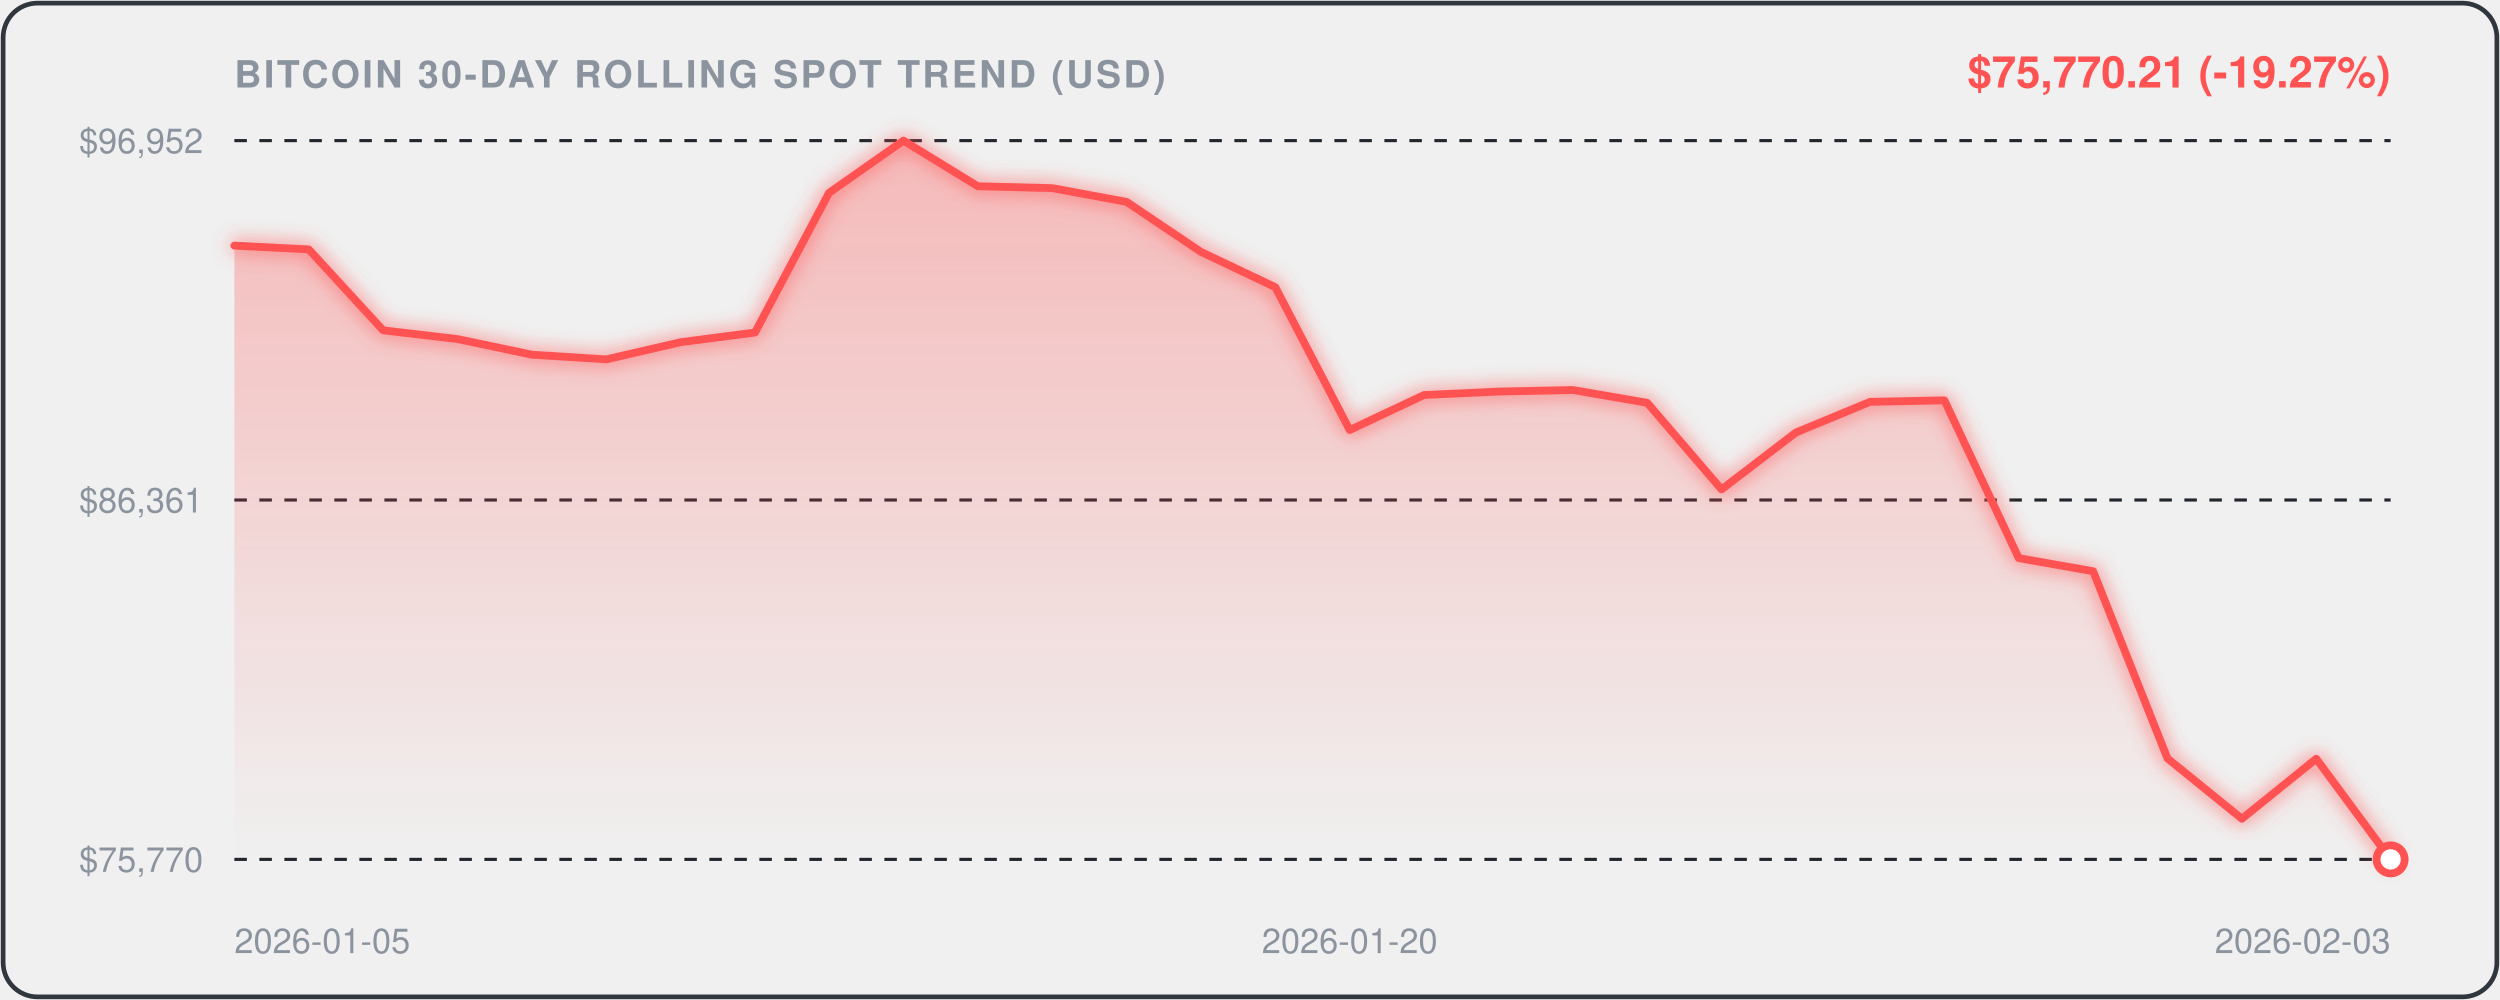
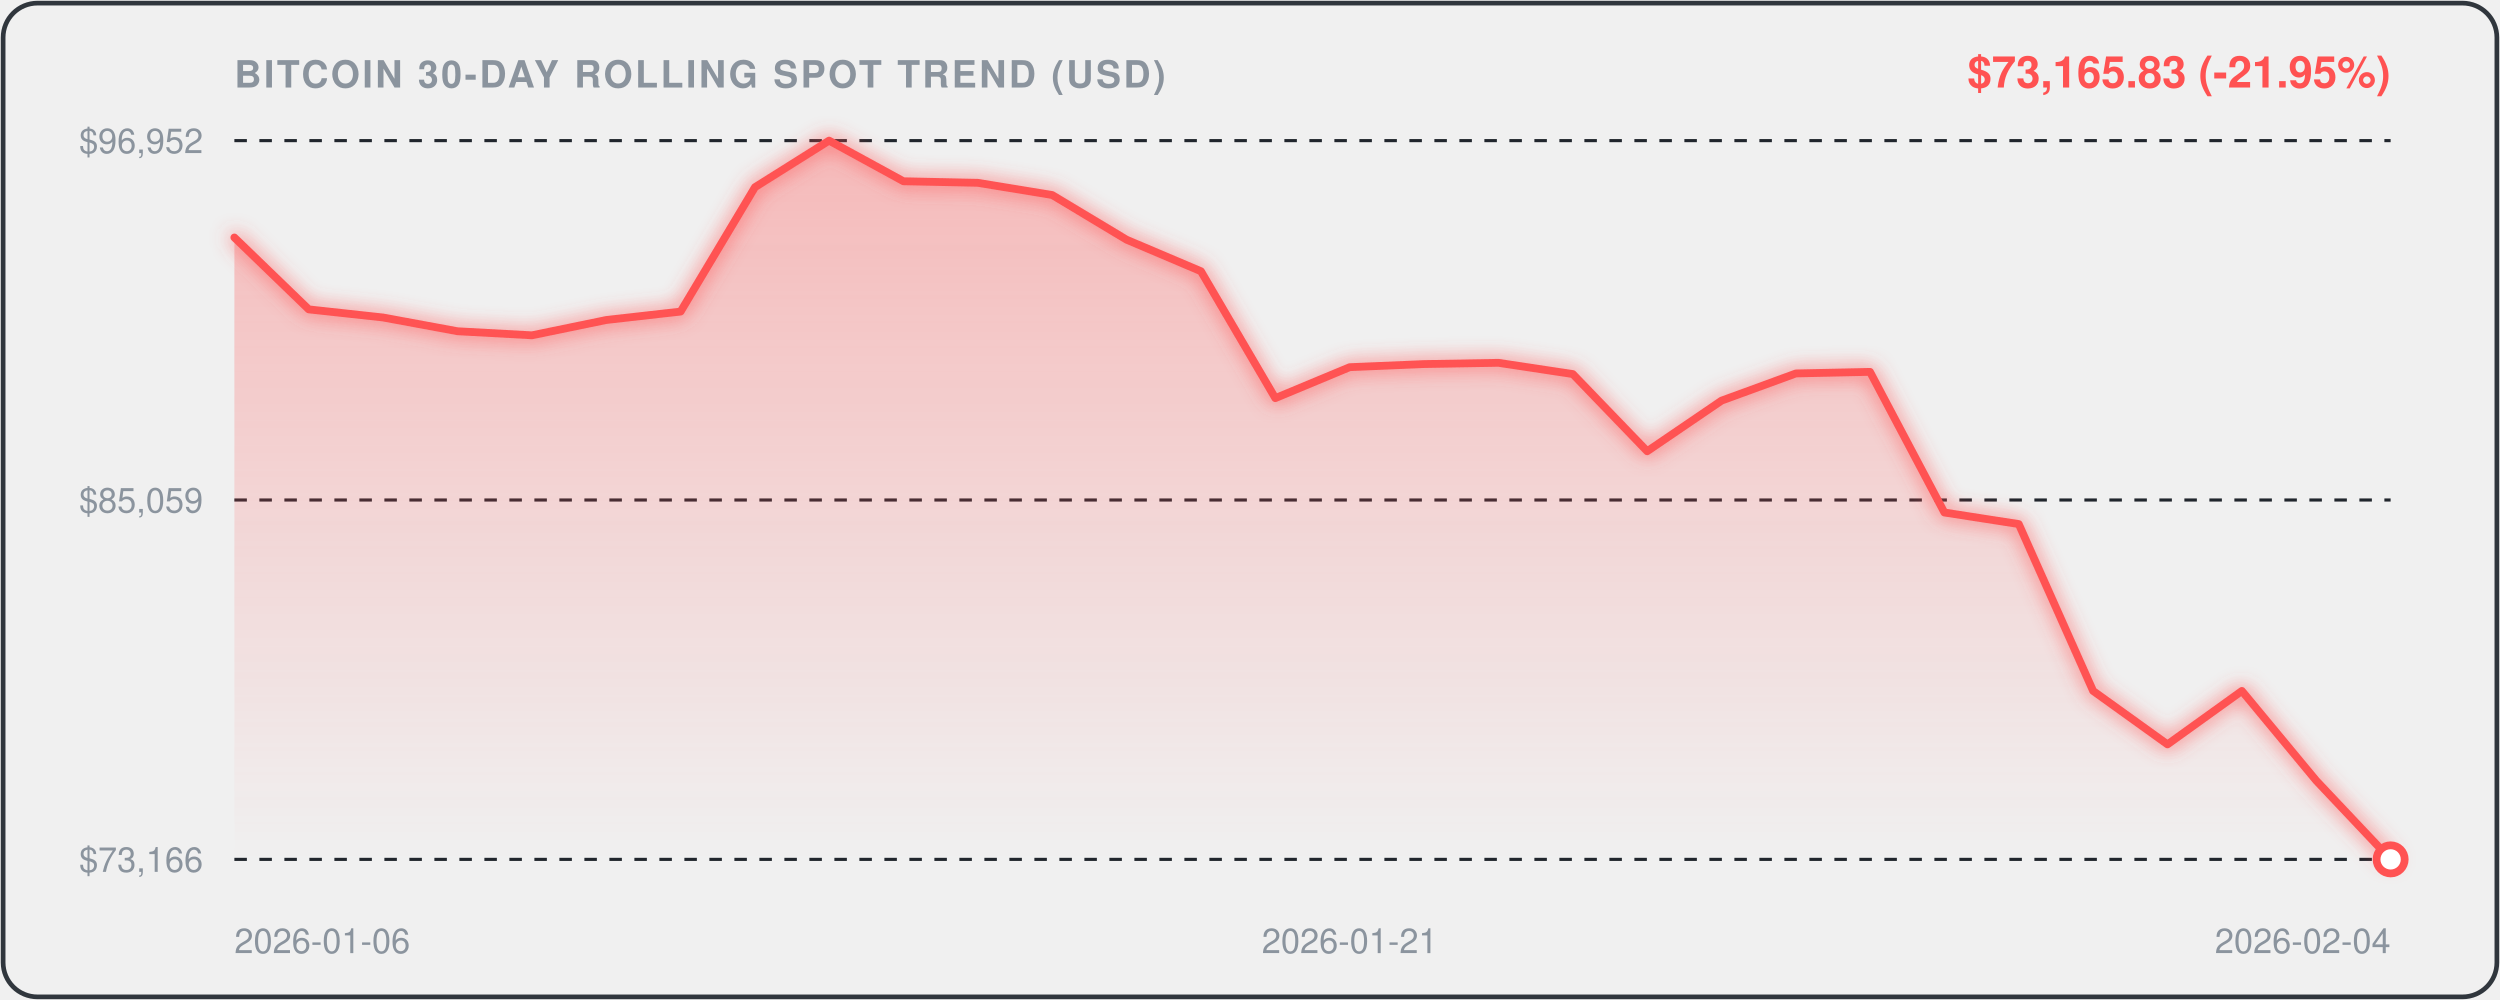
<svg xmlns="http://www.w3.org/2000/svg" viewBox="0 0 800 320" width="100%" height="100%" style="background:#0d1117;border-radius:12px;font-family:-apple-system,BlinkMacSystemFont,'Segoe UI',Helvetica,Arial,sans-serif;">
  <defs>
    <linearGradient id="areaGrad" x1="0" y1="0" x2="0" y2="1">
      <stop offset="0%" stop-color="rgba(255, 82, 82, 0.35)" />
      <stop offset="100%" stop-color="rgba(255, 82, 82, 0.0)" />
    </linearGradient>
    <filter id="glow" x="-20%" y="-20%" width="140%" height="140%">
      <feGaussianBlur stdDeviation="3" result="blur" />
      <feComposite in="SourceGraphic" in2="blur" operator="over" />
    </filter>
  </defs>
  <rect x="1" y="1" width="798" height="318" rx="11" fill="none" stroke="#30363d" stroke-width="1.5" />
  <text x="75" y="28" fill="#8b949e" font-size="12" font-weight="600" letter-spacing="0.8">BITCOIN 30-DAY ROLLING SPOT TREND (USD)</text>
-   <text x="765" y="28" text-anchor="end" fill="#FF5252" font-size="14" font-weight="700">$75,770.21 (-19.27%)</text>
+   <text x="765" y="28" text-anchor="end" fill="#FF5252" font-size="14" font-weight="700">$73,165.83 (-21.95%)</text>
  <line x1="75" y1="45" x2="765" y2="45" stroke="#21262d" stroke-width="1" stroke-dasharray="4,4" />
  <text x="65" y="49" text-anchor="end" fill="#8b949e" font-size="11">$96,952</text>
  <line x1="75" y1="160.0" x2="765" y2="160.0" stroke="#21262d" stroke-width="1" stroke-dasharray="4,4" />
-   <text x="65" y="164.0" text-anchor="end" fill="#8b949e" font-size="11">$86,361</text>
+   <text x="65" y="164.0" text-anchor="end" fill="#8b949e" font-size="11">$85,059</text>
  <line x1="75" y1="275" x2="765" y2="275" stroke="#21262d" stroke-width="1" stroke-dasharray="4,4" />
-   <text x="65" y="279" text-anchor="end" fill="#8b949e" font-size="11">$75,770</text>
-   <path d="M 75.0,78.6 L 98.8,79.8 L 122.6,105.7 L 146.4,108.5 L 170.2,113.5 L 194.0,115.0 L 217.8,109.5 L 241.6,106.4 L 265.3,61.7 L 289.1,45.0 L 312.9,59.6 L 336.7,60.2 L 360.5,64.6 L 384.3,80.6 L 408.1,91.9 L 431.9,137.6 L 455.7,126.4 L 479.5,125.3 L 503.3,124.8 L 527.1,128.9 L 550.9,156.6 L 574.7,138.4 L 598.4,128.6 L 622.2,128.1 L 646.0,178.6 L 669.8,182.8 L 693.6,242.7 L 717.4,262.0 L 741.2,242.8 L 765.0,275.0 L 765.0,275.0 L 75.0,275.0 Z" fill="url(#areaGrad)" />
-   <path d="M 75.0,78.6 L 98.8,79.8 L 122.6,105.7 L 146.4,108.5 L 170.2,113.5 L 194.0,115.0 L 217.8,109.5 L 241.6,106.4 L 265.3,61.7 L 289.1,45.0 L 312.9,59.6 L 336.7,60.2 L 360.5,64.6 L 384.3,80.6 L 408.1,91.9 L 431.9,137.6 L 455.7,126.4 L 479.5,125.3 L 503.3,124.8 L 527.1,128.9 L 550.9,156.6 L 574.7,138.4 L 598.4,128.6 L 622.2,128.1 L 646.0,178.6 L 669.8,182.8 L 693.6,242.7 L 717.4,262.0 L 741.2,242.8 L 765.0,275.0" fill="none" stroke="#FF5252" stroke-width="2.5" stroke-linecap="round" stroke-linejoin="round" filter="url(#glow)" />
+   <text x="65" y="279" text-anchor="end" fill="#8b949e" font-size="11">$73,166</text>
+   <path d="M 75.0,76.0 L 98.8,99.0 L 122.6,101.6 L 146.4,106.0 L 170.2,107.3 L 194.0,102.4 L 217.8,99.7 L 241.6,59.9 L 265.3,45.0 L 289.1,58.0 L 312.9,58.5 L 336.7,62.4 L 360.5,76.7 L 384.3,86.8 L 408.1,127.4 L 431.9,117.5 L 455.7,116.5 L 479.5,116.1 L 503.3,119.7 L 527.1,144.4 L 550.9,128.2 L 574.7,119.5 L 598.4,119.0 L 622.2,164.0 L 646.0,167.7 L 669.8,221.1 L 693.6,238.2 L 717.4,221.1 L 741.2,249.8 L 765.0,275.0 L 765.0,275.0 L 75.0,275.0 Z" fill="url(#areaGrad)" />
+   <path d="M 75.0,76.0 L 98.8,99.0 L 122.6,101.6 L 146.4,106.0 L 170.2,107.3 L 194.0,102.4 L 217.8,99.7 L 241.6,59.9 L 265.3,45.0 L 289.1,58.0 L 312.9,58.5 L 336.7,62.4 L 360.5,76.7 L 384.3,86.8 L 408.1,127.4 L 431.9,117.5 L 455.7,116.5 L 479.5,116.1 L 503.3,119.7 L 527.1,144.4 L 550.9,128.2 L 574.7,119.5 L 598.4,119.0 L 622.2,164.0 L 646.0,167.7 L 669.8,221.1 L 693.6,238.2 L 717.4,221.1 L 741.2,249.8 L 765.0,275.0" fill="none" stroke="#FF5252" stroke-width="2.5" stroke-linecap="round" stroke-linejoin="round" filter="url(#glow)" />
  <circle cx="765.0" cy="275.0" r="4.5" fill="#ffffff" stroke="#FF5252" stroke-width="2.5" />
-   <text x="75.0" y="305" fill="#8b949e" font-size="11" text-anchor="start">2026-01-05</text>
-   <text x="431.9" y="305" fill="#8b949e" font-size="11" text-anchor="middle">2026-01-20</text>
-   <text x="765.0" y="305" fill="#8b949e" font-size="11" text-anchor="end">2026-02-03</text>
+   <text x="75.0" y="305" fill="#8b949e" font-size="11" text-anchor="start">2026-01-06</text>
+   <text x="431.9" y="305" fill="#8b949e" font-size="11" text-anchor="middle">2026-01-21</text>
+   <text x="765.0" y="305" fill="#8b949e" font-size="11" text-anchor="end">2026-02-04</text>
</svg>
